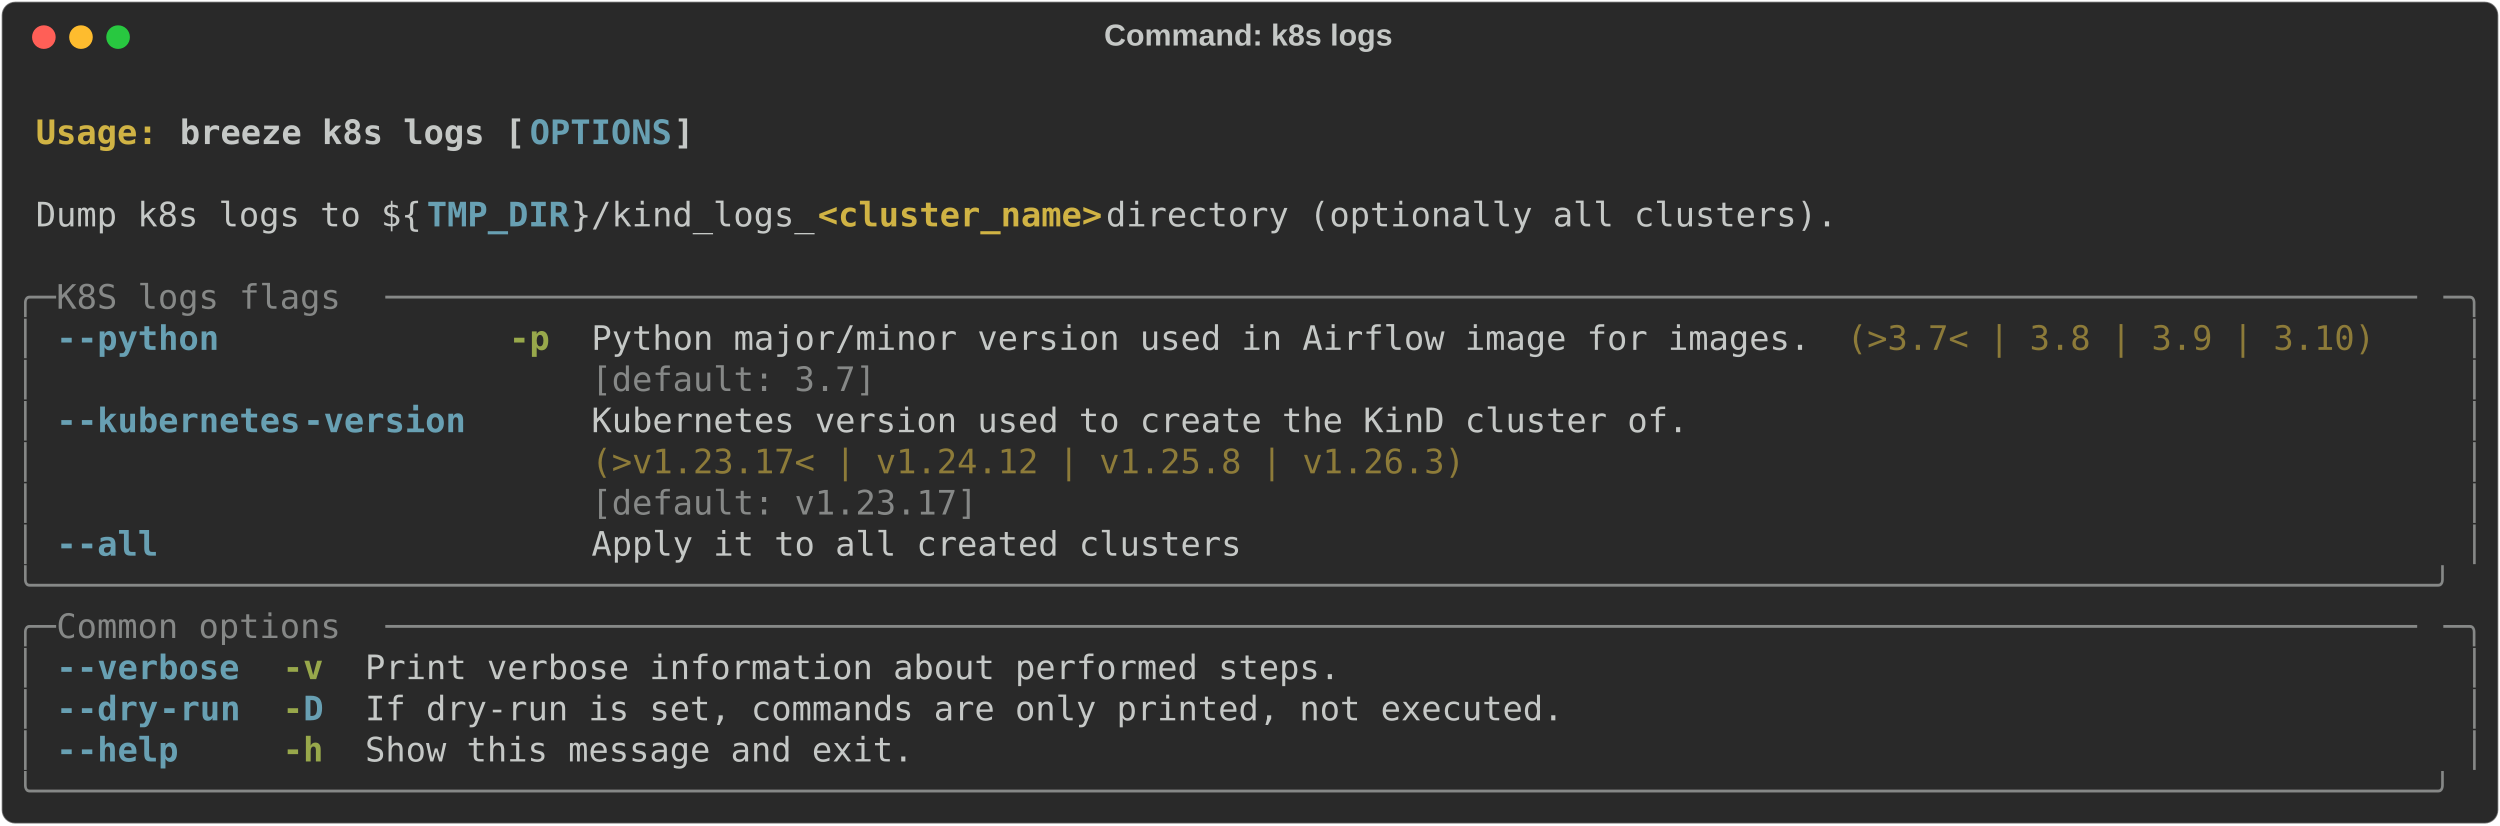
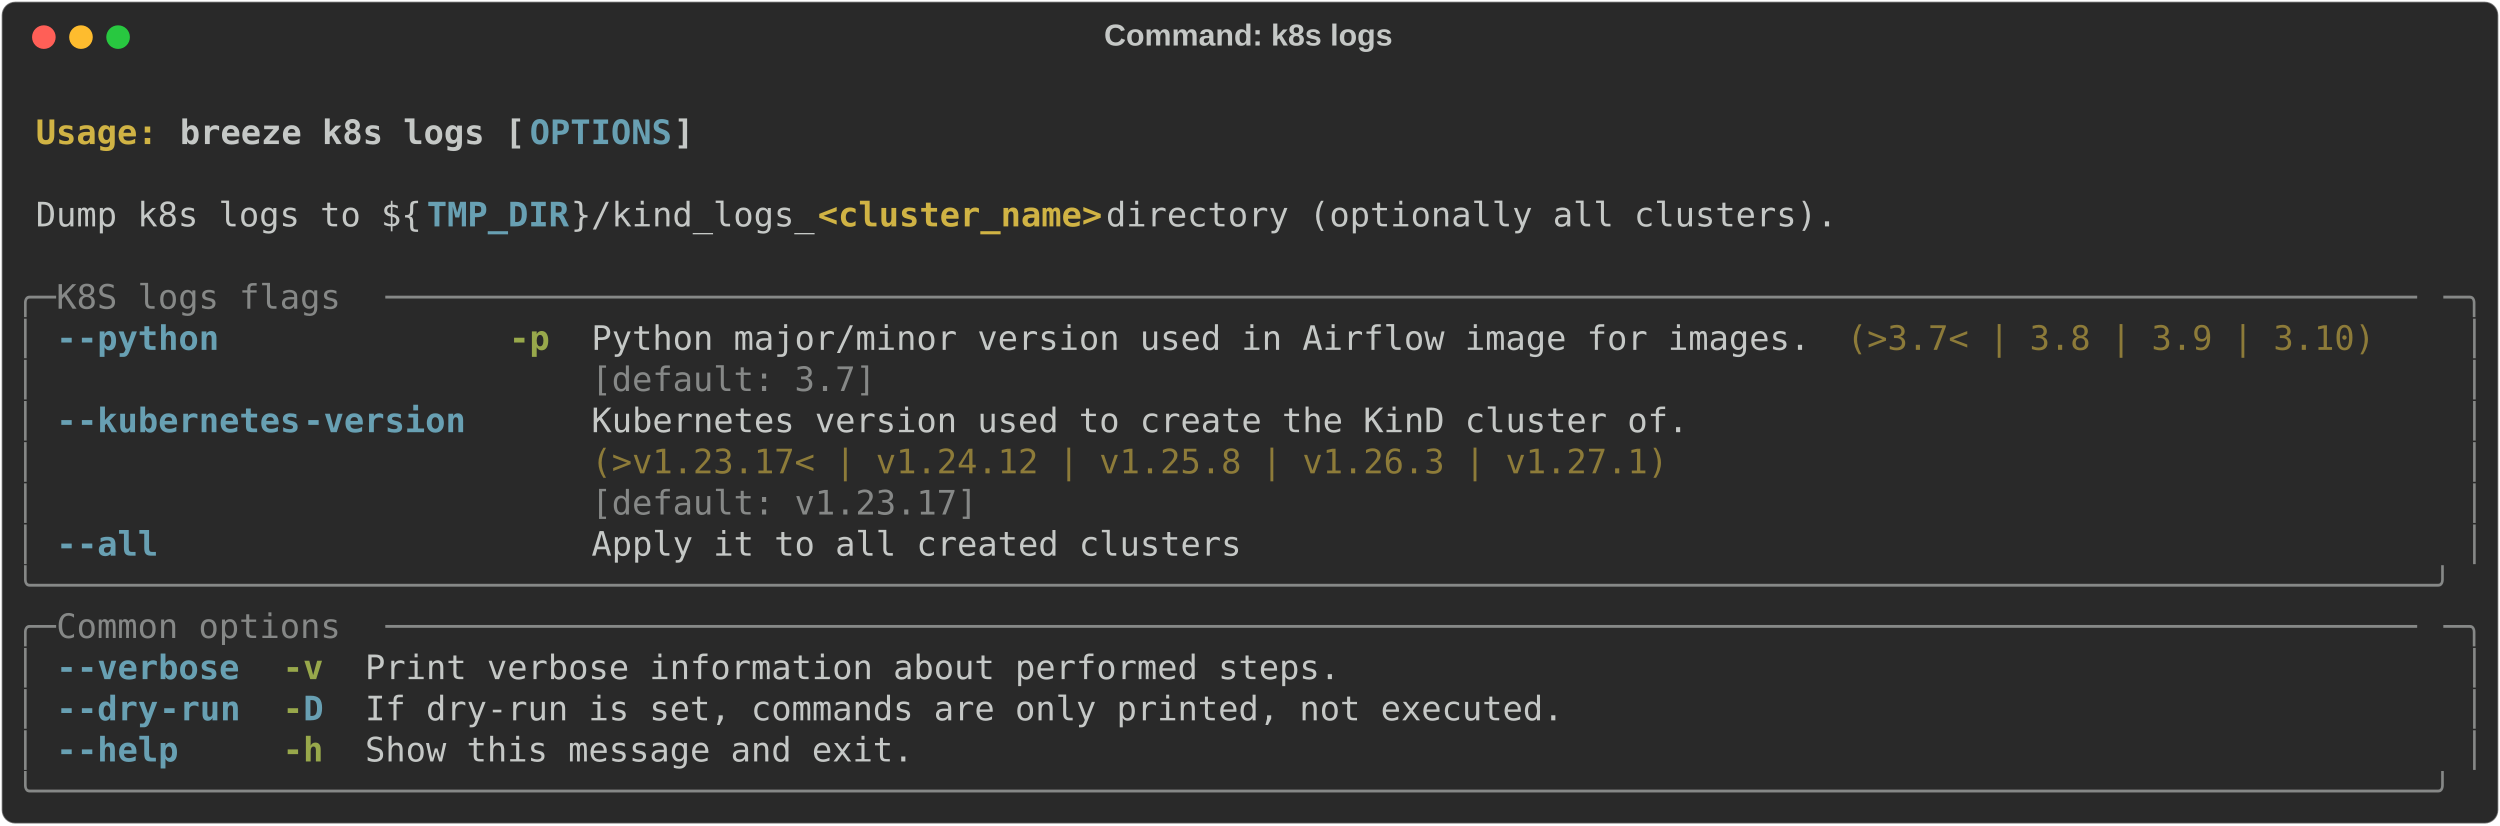
<svg xmlns="http://www.w3.org/2000/svg" class="rich-terminal" viewBox="0 0 1482 489.2">
  <style>

    @font-face {
        font-family: "Fira Code";
        src: local("FiraCode-Regular"),
                url("https://cdnjs.cloudflare.com/ajax/libs/firacode/6.2.0/woff2/FiraCode-Regular.woff2") format("woff2"),
                url("https://cdnjs.cloudflare.com/ajax/libs/firacode/6.2.0/woff/FiraCode-Regular.woff") format("woff");
        font-style: normal;
        font-weight: 400;
    }
    @font-face {
        font-family: "Fira Code";
        src: local("FiraCode-Bold"),
                url("https://cdnjs.cloudflare.com/ajax/libs/firacode/6.2.0/woff2/FiraCode-Bold.woff2") format("woff2"),
                url("https://cdnjs.cloudflare.com/ajax/libs/firacode/6.2.0/woff/FiraCode-Bold.woff") format("woff");
        font-style: bold;
        font-weight: 700;
    }

    .breeze-k8s-logs-matrix {
        font-family: Fira Code, monospace;
        font-size: 20px;
        line-height: 24.4px;
        font-variant-east-asian: full-width;
    }

    .breeze-k8s-logs-title {
        font-size: 18px;
        font-weight: bold;
        font-family: arial;
    }

    .breeze-k8s-logs-r1 { fill: #c5c8c6;font-weight: bold }
.breeze-k8s-logs-r2 { fill: #c5c8c6 }
.breeze-k8s-logs-r3 { fill: #d0b344;font-weight: bold }
.breeze-k8s-logs-r4 { fill: #68a0b3;font-weight: bold }
.breeze-k8s-logs-r5 { fill: #868887 }
.breeze-k8s-logs-r6 { fill: #98a84b;font-weight: bold }
.breeze-k8s-logs-r7 { fill: #8d7b39 }
    </style>
  <defs>
    <clipPath id="breeze-k8s-logs-clip-terminal">
      <rect x="0" y="0" width="1463.0" height="438.2" />
    </clipPath>
    <clipPath id="breeze-k8s-logs-line-0">
      <rect x="0" y="1.5" width="1464" height="24.65" />
    </clipPath>
    <clipPath id="breeze-k8s-logs-line-1">
      <rect x="0" y="25.9" width="1464" height="24.65" />
    </clipPath>
    <clipPath id="breeze-k8s-logs-line-2">
      <rect x="0" y="50.3" width="1464" height="24.65" />
    </clipPath>
    <clipPath id="breeze-k8s-logs-line-3">
      <rect x="0" y="74.7" width="1464" height="24.65" />
    </clipPath>
    <clipPath id="breeze-k8s-logs-line-4">
      <rect x="0" y="99.1" width="1464" height="24.65" />
    </clipPath>
    <clipPath id="breeze-k8s-logs-line-5">
      <rect x="0" y="123.5" width="1464" height="24.65" />
    </clipPath>
    <clipPath id="breeze-k8s-logs-line-6">
      <rect x="0" y="147.9" width="1464" height="24.65" />
    </clipPath>
    <clipPath id="breeze-k8s-logs-line-7">
      <rect x="0" y="172.3" width="1464" height="24.65" />
    </clipPath>
    <clipPath id="breeze-k8s-logs-line-8">
      <rect x="0" y="196.7" width="1464" height="24.65" />
    </clipPath>
    <clipPath id="breeze-k8s-logs-line-9">
      <rect x="0" y="221.1" width="1464" height="24.65" />
    </clipPath>
    <clipPath id="breeze-k8s-logs-line-10">
      <rect x="0" y="245.5" width="1464" height="24.65" />
    </clipPath>
    <clipPath id="breeze-k8s-logs-line-11">
      <rect x="0" y="269.9" width="1464" height="24.65" />
    </clipPath>
    <clipPath id="breeze-k8s-logs-line-12">
      <rect x="0" y="294.3" width="1464" height="24.65" />
    </clipPath>
    <clipPath id="breeze-k8s-logs-line-13">
      <rect x="0" y="318.7" width="1464" height="24.65" />
    </clipPath>
    <clipPath id="breeze-k8s-logs-line-14">
      <rect x="0" y="343.1" width="1464" height="24.65" />
    </clipPath>
    <clipPath id="breeze-k8s-logs-line-15">
      <rect x="0" y="367.5" width="1464" height="24.65" />
    </clipPath>
    <clipPath id="breeze-k8s-logs-line-16">
      <rect x="0" y="391.9" width="1464" height="24.65" />
    </clipPath>
  </defs>
  <rect fill="#292929" stroke="rgba(255,255,255,0.35)" stroke-width="1" x="1" y="1" width="1480" height="487.2" rx="8" />
  <text class="breeze-k8s-logs-title" fill="#c5c8c6" text-anchor="middle" x="740" y="27">Command: k8s logs</text>
  <g transform="translate(26,22)">
    <circle cx="0" cy="0" r="7" fill="#ff5f57" />
    <circle cx="22" cy="0" r="7" fill="#febc2e" />
    <circle cx="44" cy="0" r="7" fill="#28c840" />
  </g>
  <g transform="translate(9, 41)" clip-path="url(#breeze-k8s-logs-clip-terminal)">
    <g class="breeze-k8s-logs-matrix">
      <text class="breeze-k8s-logs-r2" x="1464" y="20" textLength="12.2" clip-path="url(#breeze-k8s-logs-line-0)">
</text>
      <text class="breeze-k8s-logs-r3" x="12.2" y="44.4" textLength="85.4" clip-path="url(#breeze-k8s-logs-line-1)">Usage: </text>
      <text class="breeze-k8s-logs-r1" x="97.6" y="44.4" textLength="207.4" clip-path="url(#breeze-k8s-logs-line-1)">breeze k8s logs [</text>
      <text class="breeze-k8s-logs-r4" x="305" y="44.4" textLength="85.4" clip-path="url(#breeze-k8s-logs-line-1)">OPTIONS</text>
      <text class="breeze-k8s-logs-r1" x="390.4" y="44.4" textLength="12.2" clip-path="url(#breeze-k8s-logs-line-1)">]</text>
      <text class="breeze-k8s-logs-r2" x="1464" y="44.4" textLength="12.2" clip-path="url(#breeze-k8s-logs-line-1)">
</text>
      <text class="breeze-k8s-logs-r2" x="1464" y="68.8" textLength="12.2" clip-path="url(#breeze-k8s-logs-line-2)">
</text>
      <text class="breeze-k8s-logs-r2" x="12.2" y="93.2" textLength="231.8" clip-path="url(#breeze-k8s-logs-line-3)">Dump k8s logs to ${</text>
      <text class="breeze-k8s-logs-r4" x="244" y="93.2" textLength="85.4" clip-path="url(#breeze-k8s-logs-line-3)">TMP_DIR</text>
      <text class="breeze-k8s-logs-r2" x="329.4" y="93.2" textLength="146.4" clip-path="url(#breeze-k8s-logs-line-3)">}/kind_logs_</text>
      <text class="breeze-k8s-logs-r3" x="475.8" y="93.2" textLength="170.8" clip-path="url(#breeze-k8s-logs-line-3)">&lt;cluster_name&gt;</text>
      <text class="breeze-k8s-logs-r2" x="646.6" y="93.2" textLength="451.4" clip-path="url(#breeze-k8s-logs-line-3)"> directory (optionally all clusters).</text>
      <text class="breeze-k8s-logs-r2" x="1464" y="93.2" textLength="12.2" clip-path="url(#breeze-k8s-logs-line-3)">
</text>
      <text class="breeze-k8s-logs-r2" x="1464" y="117.6" textLength="12.2" clip-path="url(#breeze-k8s-logs-line-4)">
</text>
      <text class="breeze-k8s-logs-r5" x="0" y="142" textLength="24.4" clip-path="url(#breeze-k8s-logs-line-5)">╭─</text>
      <text class="breeze-k8s-logs-r5" x="24.4" y="142" textLength="195.2" clip-path="url(#breeze-k8s-logs-line-5)"> K8S logs flags </text>
      <text class="breeze-k8s-logs-r5" x="219.6" y="142" textLength="1220" clip-path="url(#breeze-k8s-logs-line-5)">────────────────────────────────────────────────────────────────────────────────────────────────────</text>
      <text class="breeze-k8s-logs-r5" x="1439.6" y="142" textLength="24.4" clip-path="url(#breeze-k8s-logs-line-5)">─╮</text>
      <text class="breeze-k8s-logs-r2" x="1464" y="142" textLength="12.2" clip-path="url(#breeze-k8s-logs-line-5)">
</text>
      <text class="breeze-k8s-logs-r5" x="0" y="166.4" textLength="12.2" clip-path="url(#breeze-k8s-logs-line-6)">│</text>
      <text class="breeze-k8s-logs-r4" x="24.4" y="166.4" textLength="12.2" clip-path="url(#breeze-k8s-logs-line-6)">-</text>
      <text class="breeze-k8s-logs-r4" x="36.6" y="166.4" textLength="85.4" clip-path="url(#breeze-k8s-logs-line-6)">-python</text>
      <text class="breeze-k8s-logs-r6" x="292.8" y="166.4" textLength="24.4" clip-path="url(#breeze-k8s-logs-line-6)">-p</text>
      <text class="breeze-k8s-logs-r2" x="341.6" y="166.4" textLength="732" clip-path="url(#breeze-k8s-logs-line-6)">Python major/minor version used in Airflow image for images.</text>
      <text class="breeze-k8s-logs-r7" x="1085.8" y="166.4" textLength="317.2" clip-path="url(#breeze-k8s-logs-line-6)">(&gt;3.7&lt; | 3.8 | 3.9 | 3.10)</text>
      <text class="breeze-k8s-logs-r5" x="1451.8" y="166.4" textLength="12.2" clip-path="url(#breeze-k8s-logs-line-6)">│</text>
      <text class="breeze-k8s-logs-r2" x="1464" y="166.4" textLength="12.2" clip-path="url(#breeze-k8s-logs-line-6)">
</text>
      <text class="breeze-k8s-logs-r5" x="0" y="190.8" textLength="12.2" clip-path="url(#breeze-k8s-logs-line-7)">│</text>
      <text class="breeze-k8s-logs-r5" x="341.6" y="190.8" textLength="732" clip-path="url(#breeze-k8s-logs-line-7)">[default: 3.7]                                              </text>
      <text class="breeze-k8s-logs-r5" x="1451.8" y="190.8" textLength="12.2" clip-path="url(#breeze-k8s-logs-line-7)">│</text>
      <text class="breeze-k8s-logs-r2" x="1464" y="190.8" textLength="12.2" clip-path="url(#breeze-k8s-logs-line-7)">
</text>
      <text class="breeze-k8s-logs-r5" x="0" y="215.2" textLength="12.2" clip-path="url(#breeze-k8s-logs-line-8)">│</text>
      <text class="breeze-k8s-logs-r4" x="24.4" y="215.2" textLength="12.2" clip-path="url(#breeze-k8s-logs-line-8)">-</text>
      <text class="breeze-k8s-logs-r4" x="36.6" y="215.2" textLength="134.2" clip-path="url(#breeze-k8s-logs-line-8)">-kubernetes</text>
      <text class="breeze-k8s-logs-r4" x="170.8" y="215.2" textLength="97.6" clip-path="url(#breeze-k8s-logs-line-8)">-version</text>
      <text class="breeze-k8s-logs-r2" x="341.6" y="215.2" textLength="658.8" clip-path="url(#breeze-k8s-logs-line-8)">Kubernetes version used to create the KinD cluster of.</text>
      <text class="breeze-k8s-logs-r5" x="1451.8" y="215.2" textLength="12.2" clip-path="url(#breeze-k8s-logs-line-8)">│</text>
      <text class="breeze-k8s-logs-r2" x="1464" y="215.2" textLength="12.2" clip-path="url(#breeze-k8s-logs-line-8)">
</text>
      <text class="breeze-k8s-logs-r5" x="0" y="239.6" textLength="12.2" clip-path="url(#breeze-k8s-logs-line-9)">│</text>
-       <text class="breeze-k8s-logs-r7" x="341.6" y="239.6" textLength="658.8" clip-path="url(#breeze-k8s-logs-line-9)">(&gt;v1.23.17&lt; | v1.24.12 | v1.25.8 | v1.26.3)           </text>
+       <text class="breeze-k8s-logs-r7" x="341.6" y="239.6" textLength="658.8" clip-path="url(#breeze-k8s-logs-line-9)">(&gt;v1.23.17&lt; | v1.24.12 | v1.25.8 | v1.26.3 | v1.27.1) </text>
      <text class="breeze-k8s-logs-r5" x="1451.8" y="239.6" textLength="12.2" clip-path="url(#breeze-k8s-logs-line-9)">│</text>
      <text class="breeze-k8s-logs-r2" x="1464" y="239.6" textLength="12.2" clip-path="url(#breeze-k8s-logs-line-9)">
</text>
      <text class="breeze-k8s-logs-r5" x="0" y="264" textLength="12.2" clip-path="url(#breeze-k8s-logs-line-10)">│</text>
      <text class="breeze-k8s-logs-r5" x="341.6" y="264" textLength="658.8" clip-path="url(#breeze-k8s-logs-line-10)">[default: v1.23.17]                                   </text>
      <text class="breeze-k8s-logs-r5" x="1451.8" y="264" textLength="12.2" clip-path="url(#breeze-k8s-logs-line-10)">│</text>
      <text class="breeze-k8s-logs-r2" x="1464" y="264" textLength="12.2" clip-path="url(#breeze-k8s-logs-line-10)">
</text>
      <text class="breeze-k8s-logs-r5" x="0" y="288.4" textLength="12.2" clip-path="url(#breeze-k8s-logs-line-11)">│</text>
      <text class="breeze-k8s-logs-r4" x="24.4" y="288.4" textLength="12.2" clip-path="url(#breeze-k8s-logs-line-11)">-</text>
      <text class="breeze-k8s-logs-r4" x="36.6" y="288.4" textLength="48.8" clip-path="url(#breeze-k8s-logs-line-11)">-all</text>
      <text class="breeze-k8s-logs-r2" x="341.6" y="288.4" textLength="390.4" clip-path="url(#breeze-k8s-logs-line-11)">Apply it to all created clusters</text>
      <text class="breeze-k8s-logs-r5" x="1451.8" y="288.4" textLength="12.2" clip-path="url(#breeze-k8s-logs-line-11)">│</text>
      <text class="breeze-k8s-logs-r2" x="1464" y="288.4" textLength="12.2" clip-path="url(#breeze-k8s-logs-line-11)">
</text>
      <text class="breeze-k8s-logs-r5" x="0" y="312.8" textLength="1464" clip-path="url(#breeze-k8s-logs-line-12)">╰──────────────────────────────────────────────────────────────────────────────────────────────────────────────────────╯</text>
      <text class="breeze-k8s-logs-r2" x="1464" y="312.8" textLength="12.2" clip-path="url(#breeze-k8s-logs-line-12)">
</text>
      <text class="breeze-k8s-logs-r5" x="0" y="337.2" textLength="24.4" clip-path="url(#breeze-k8s-logs-line-13)">╭─</text>
      <text class="breeze-k8s-logs-r5" x="24.4" y="337.2" textLength="195.2" clip-path="url(#breeze-k8s-logs-line-13)"> Common options </text>
      <text class="breeze-k8s-logs-r5" x="219.6" y="337.2" textLength="1220" clip-path="url(#breeze-k8s-logs-line-13)">────────────────────────────────────────────────────────────────────────────────────────────────────</text>
      <text class="breeze-k8s-logs-r5" x="1439.6" y="337.2" textLength="24.4" clip-path="url(#breeze-k8s-logs-line-13)">─╮</text>
      <text class="breeze-k8s-logs-r2" x="1464" y="337.2" textLength="12.2" clip-path="url(#breeze-k8s-logs-line-13)">
</text>
      <text class="breeze-k8s-logs-r5" x="0" y="361.6" textLength="12.2" clip-path="url(#breeze-k8s-logs-line-14)">│</text>
      <text class="breeze-k8s-logs-r4" x="24.4" y="361.6" textLength="12.2" clip-path="url(#breeze-k8s-logs-line-14)">-</text>
      <text class="breeze-k8s-logs-r4" x="36.6" y="361.6" textLength="97.6" clip-path="url(#breeze-k8s-logs-line-14)">-verbose</text>
      <text class="breeze-k8s-logs-r6" x="158.6" y="361.6" textLength="24.4" clip-path="url(#breeze-k8s-logs-line-14)">-v</text>
      <text class="breeze-k8s-logs-r2" x="207.4" y="361.6" textLength="585.6" clip-path="url(#breeze-k8s-logs-line-14)">Print verbose information about performed steps.</text>
      <text class="breeze-k8s-logs-r5" x="1451.8" y="361.6" textLength="12.2" clip-path="url(#breeze-k8s-logs-line-14)">│</text>
      <text class="breeze-k8s-logs-r2" x="1464" y="361.6" textLength="12.2" clip-path="url(#breeze-k8s-logs-line-14)">
</text>
      <text class="breeze-k8s-logs-r5" x="0" y="386" textLength="12.2" clip-path="url(#breeze-k8s-logs-line-15)">│</text>
      <text class="breeze-k8s-logs-r4" x="24.4" y="386" textLength="12.2" clip-path="url(#breeze-k8s-logs-line-15)">-</text>
      <text class="breeze-k8s-logs-r4" x="36.6" y="386" textLength="48.8" clip-path="url(#breeze-k8s-logs-line-15)">-dry</text>
      <text class="breeze-k8s-logs-r4" x="85.4" y="386" textLength="48.8" clip-path="url(#breeze-k8s-logs-line-15)">-run</text>
      <text class="breeze-k8s-logs-r6" x="158.6" y="386" textLength="12.2" clip-path="url(#breeze-k8s-logs-line-15)">-</text>
      <text class="breeze-k8s-logs-r4" x="170.8" y="386" textLength="12.2" clip-path="url(#breeze-k8s-logs-line-15)">D</text>
      <text class="breeze-k8s-logs-r2" x="207.4" y="386" textLength="719.8" clip-path="url(#breeze-k8s-logs-line-15)">If dry-run is set, commands are only printed, not executed.</text>
      <text class="breeze-k8s-logs-r5" x="1451.8" y="386" textLength="12.2" clip-path="url(#breeze-k8s-logs-line-15)">│</text>
      <text class="breeze-k8s-logs-r2" x="1464" y="386" textLength="12.2" clip-path="url(#breeze-k8s-logs-line-15)">
</text>
      <text class="breeze-k8s-logs-r5" x="0" y="410.4" textLength="12.2" clip-path="url(#breeze-k8s-logs-line-16)">│</text>
      <text class="breeze-k8s-logs-r4" x="24.4" y="410.4" textLength="12.2" clip-path="url(#breeze-k8s-logs-line-16)">-</text>
      <text class="breeze-k8s-logs-r4" x="36.6" y="410.4" textLength="61" clip-path="url(#breeze-k8s-logs-line-16)">-help</text>
      <text class="breeze-k8s-logs-r6" x="158.6" y="410.4" textLength="24.4" clip-path="url(#breeze-k8s-logs-line-16)">-h</text>
      <text class="breeze-k8s-logs-r2" x="207.4" y="410.4" textLength="329.4" clip-path="url(#breeze-k8s-logs-line-16)">Show this message and exit.</text>
      <text class="breeze-k8s-logs-r5" x="1451.8" y="410.4" textLength="12.2" clip-path="url(#breeze-k8s-logs-line-16)">│</text>
      <text class="breeze-k8s-logs-r2" x="1464" y="410.4" textLength="12.2" clip-path="url(#breeze-k8s-logs-line-16)">
</text>
      <text class="breeze-k8s-logs-r5" x="0" y="434.8" textLength="1464" clip-path="url(#breeze-k8s-logs-line-17)">╰──────────────────────────────────────────────────────────────────────────────────────────────────────────────────────╯</text>
      <text class="breeze-k8s-logs-r2" x="1464" y="434.8" textLength="12.2" clip-path="url(#breeze-k8s-logs-line-17)">
</text>
    </g>
  </g>
</svg>
